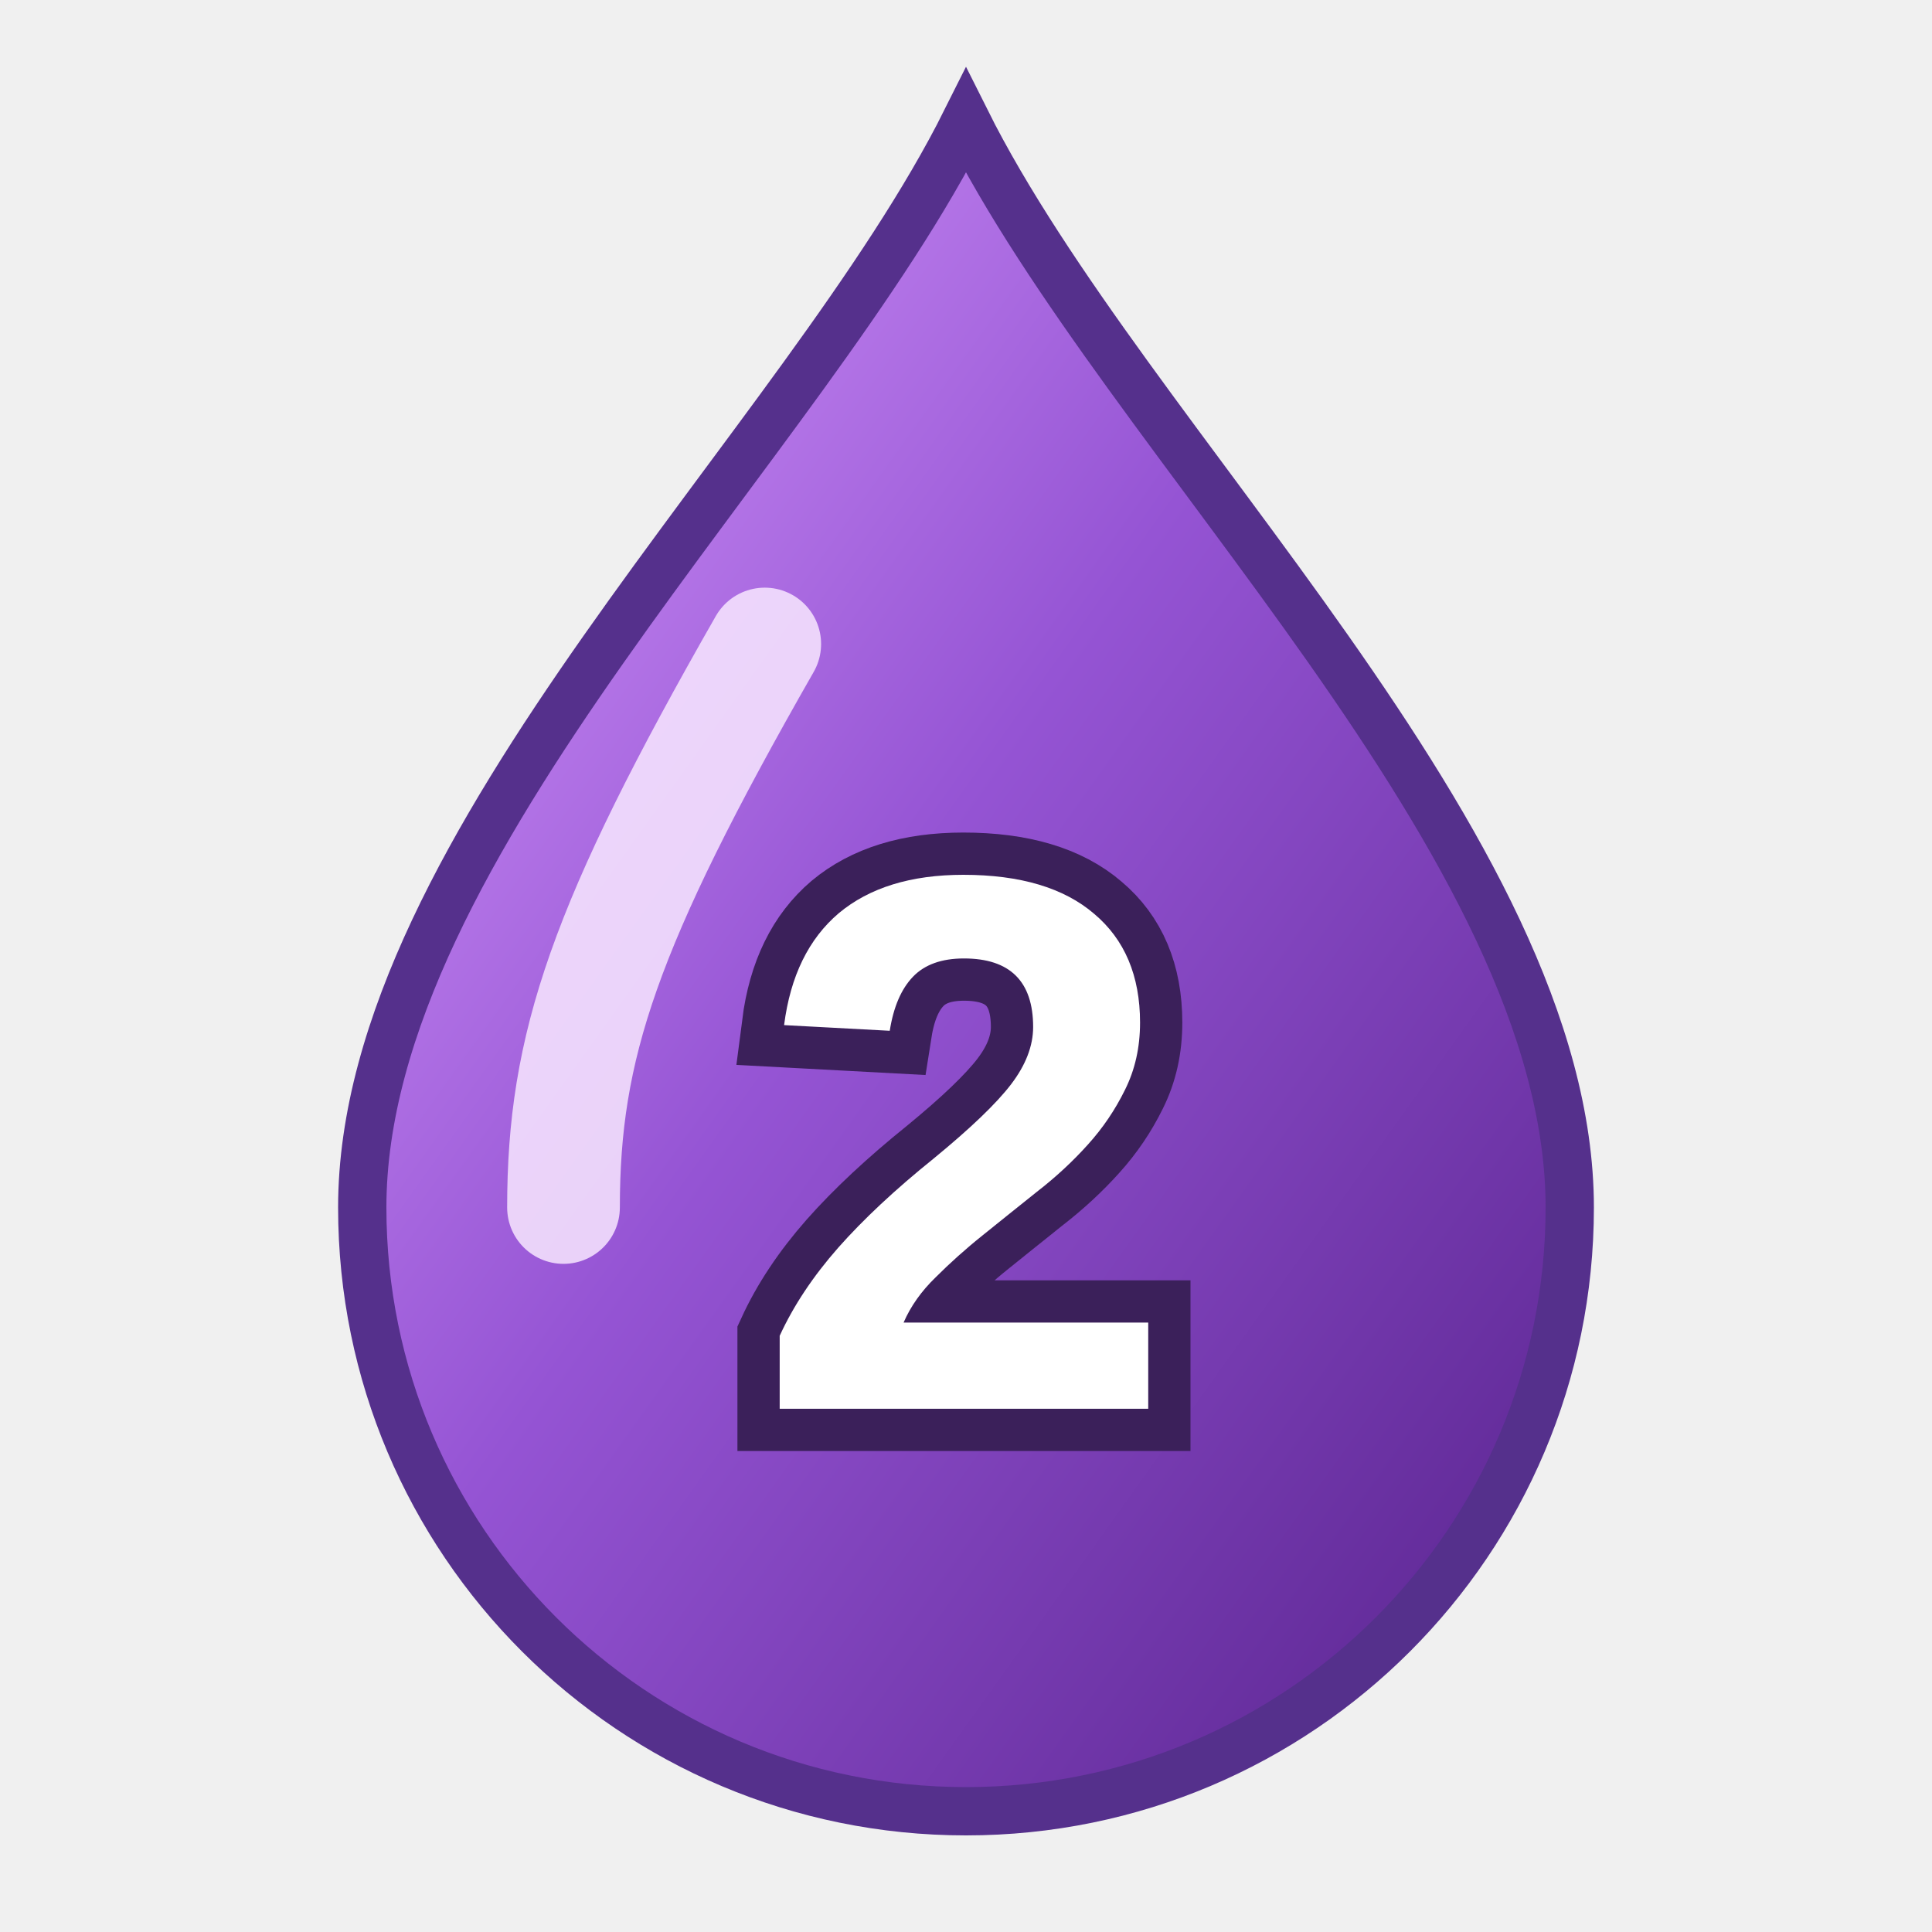
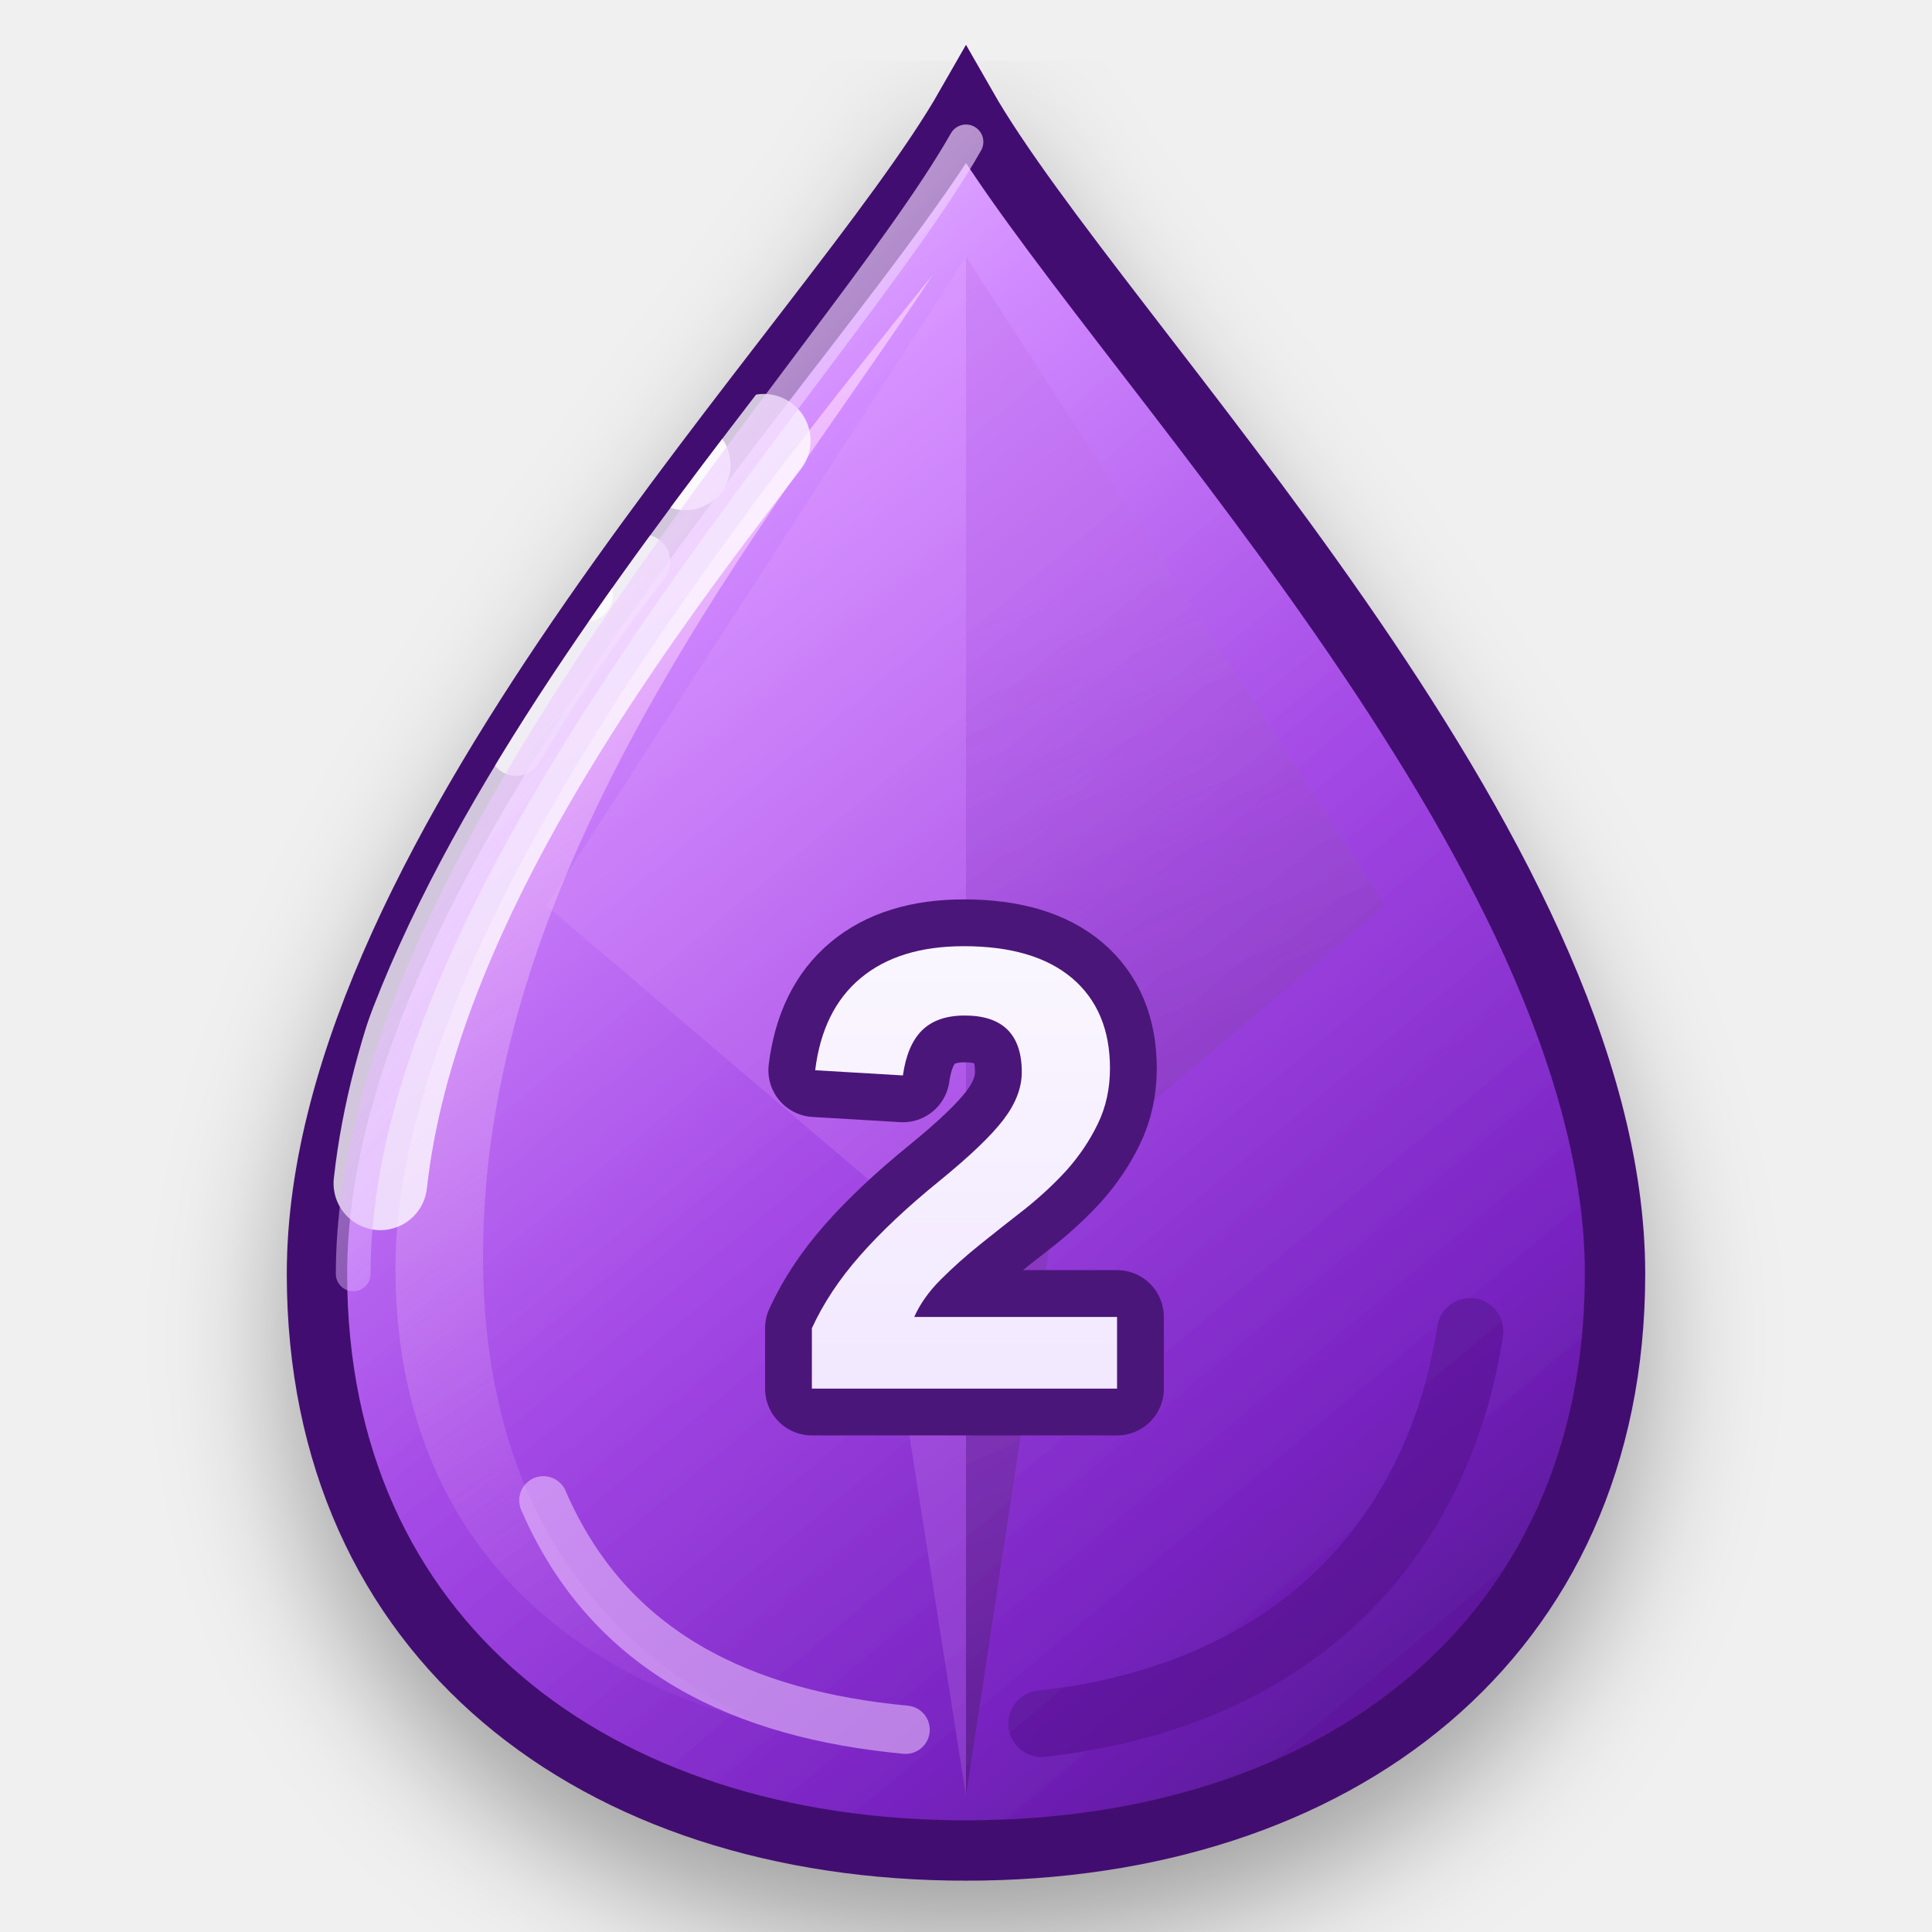
- <svg xmlns="http://www.w3.org/2000/svg" width="48" height="48" viewBox="0 0 48 48">
+ <svg xmlns="http://www.w3.org/2000/svg" width="64" height="64" viewBox="0 0 64 64">
  <defs>
-     <linearGradient id="e" x1="0" y1="0" x2="1" y2="1">
-       <stop stop-color="#db9eff" />
-       <stop offset=".45" stop-color="#9554d4" />
-       <stop offset="1" stop-color="#56218b" />
+     <linearGradient id="drop" x1="12" y1="9" x2="53" y2="58" gradientUnits="userSpaceOnUse">
+       <stop stop-color="#f4d5ff" />
+       <stop offset=".22" stop-color="#d18aff" />
+       <stop offset=".52" stop-color="#a348e5" />
+       <stop offset=".78" stop-color="#7924c2" />
+       <stop offset="1" stop-color="#481080" />
    </linearGradient>
+     <linearGradient id="edge" x1="12" y1="17" x2="53" y2="54" gradientUnits="userSpaceOnUse">
+       <stop stop-color="#fff0ff" stop-opacity=".95" />
+       <stop offset=".35" stop-color="#d8a0ff" stop-opacity=".55" />
+       <stop offset="1" stop-color="#3b086c" stop-opacity=".9" />
+     </linearGradient>
+     <linearGradient id="facetLeft" x1="13" y1="23" x2="33" y2="53" gradientUnits="userSpaceOnUse">
+       <stop stop-color="#f7caff" stop-opacity=".82" />
+       <stop offset="1" stop-color="#a74ce5" stop-opacity=".12" />
+     </linearGradient>
+     <linearGradient id="facetRight" x1="34" y1="20" x2="50" y2="57" gradientUnits="userSpaceOnUse">
+       <stop stop-color="#8b31cf" stop-opacity=".15" />
+       <stop offset="1" stop-color="#36065f" stop-opacity=".65" />
+     </linearGradient>
+     <linearGradient id="number" x1="0" y1="23" x2="0" y2="49" gradientUnits="userSpaceOnUse">
+       <stop stop-color="#fff" />
+       <stop offset="1" stop-color="#f0e5ff" />
+     </linearGradient>
+     <filter id="shadow" x="-25%" y="-20%" width="150%" height="155%">
+       <feGaussianBlur in="SourceAlpha" stdDeviation="2.1" />
+       <feOffset dy="2" />
+       <feComponentTransfer>
+         <feFuncA type="linear" slope=".34" />
+       </feComponentTransfer>
+       <feMerge>
+         <feMergeNode />
+         <feMergeNode in="SourceGraphic" />
+       </feMerge>
+     </filter>
+     <clipPath id="dropClip">
+       <path d="M32 3.5C27.6 11.2 10.5 28.1 10.5 42.2c0 12.1 9.2 19.1 21.5 19.1s21.5-7 21.5-19.1C53.5 28.1 36.4 11.2 32 3.5Z" />
+     </clipPath>
  </defs>
-   <path d="M24 3C20 11 9 21 9 30a15 15 0 0 0 30 0C39 21 28 11 24 3Z" fill="url(#e)" stroke="#55308c" stroke-width="1.2" />
-   <path d="M19 16c-4 7-5 10-5 14" stroke="#f8e7ff" stroke-width="2.8" opacity=".85" stroke-linecap="round" />
-   <text x="24" y="35" fill="white" stroke="#3b205a" stroke-width="2.1" paint-order="stroke" text-anchor="middle" font-family="Arial,Helvetica,sans-serif" font-weight="900" font-size="19">2</text>
+   <g filter="url(#shadow)">
+     <path d="M32 3.5C27.6 11.2 10.5 28.1 10.5 42.2c0 12.1 9.2 19.1 21.5 19.1s21.5-7 21.5-19.1C53.5 28.1 36.4 11.2 32 3.5Z" fill="url(#drop)" stroke="#42106f" stroke-width="2" />
+     <g clip-path="url(#dropClip)">
+       <path d="M30.9 9.1C25.6 17.2 16 28.5 16 41.6c0 7.6 3.3 12.8 9.2 15.5-7.9-2.1-12.1-7.5-12.1-15.1 0-10.9 12-25.7 17.8-32.9Z" fill="url(#facetLeft)" />
+       <path d="M32 8.5 45.9 30 35.1 39.1 32 59.5 28.8 39.1 18.1 30Z" fill="#f0b5ff" opacity=".16" />
+       <path d="M32 8.5 45.9 30 35.1 39.1 32 59.5Z" fill="url(#facetRight)" />
+       <path d="M12.6 39.2c1-9.1 8-18.5 12.7-24.6" fill="none" stroke="#fff" stroke-width="3.1" stroke-linecap="round" opacity=".76" />
+       <path d="M17.1 24.8c1.2-2.1 2.6-4.1 4.2-6.2" fill="none" stroke="#fff" stroke-width="1.8" stroke-linecap="round" opacity=".68" />
+       <path d="M18 49.7c2.2 5.1 6.7 7.1 12 7.6" fill="none" stroke="#eecbff" stroke-width="1.6" stroke-linecap="round" opacity=".55" />
+       <path d="M34.5 57.1c8.2-.9 13.1-5.9 14.2-13" fill="none" stroke="#4c0d80" stroke-width="2.2" stroke-linecap="round" opacity=".44" />
+       <circle cx="22.7" cy="15.4" r="1.5" fill="#fff" opacity=".9" />
+       <circle cx="19.4" cy="19.7" r=".9" fill="#fff" opacity=".75" />
+     </g>
+     <path d="M32 4.7c-4.2 7.4-20.3 23.9-20.3 37.5" fill="none" stroke="url(#edge)" stroke-width="1.15" stroke-linecap="round" opacity=".8" />
+     <text x="32" y="46" text-anchor="middle" fill="url(#number)" stroke="#4b1679" stroke-width="3.1" stroke-linejoin="round" paint-order="stroke fill" font-family="Arial,Helvetica,sans-serif" font-weight="900" font-size="21" letter-spacing="0">2</text>
+   </g>
</svg>
